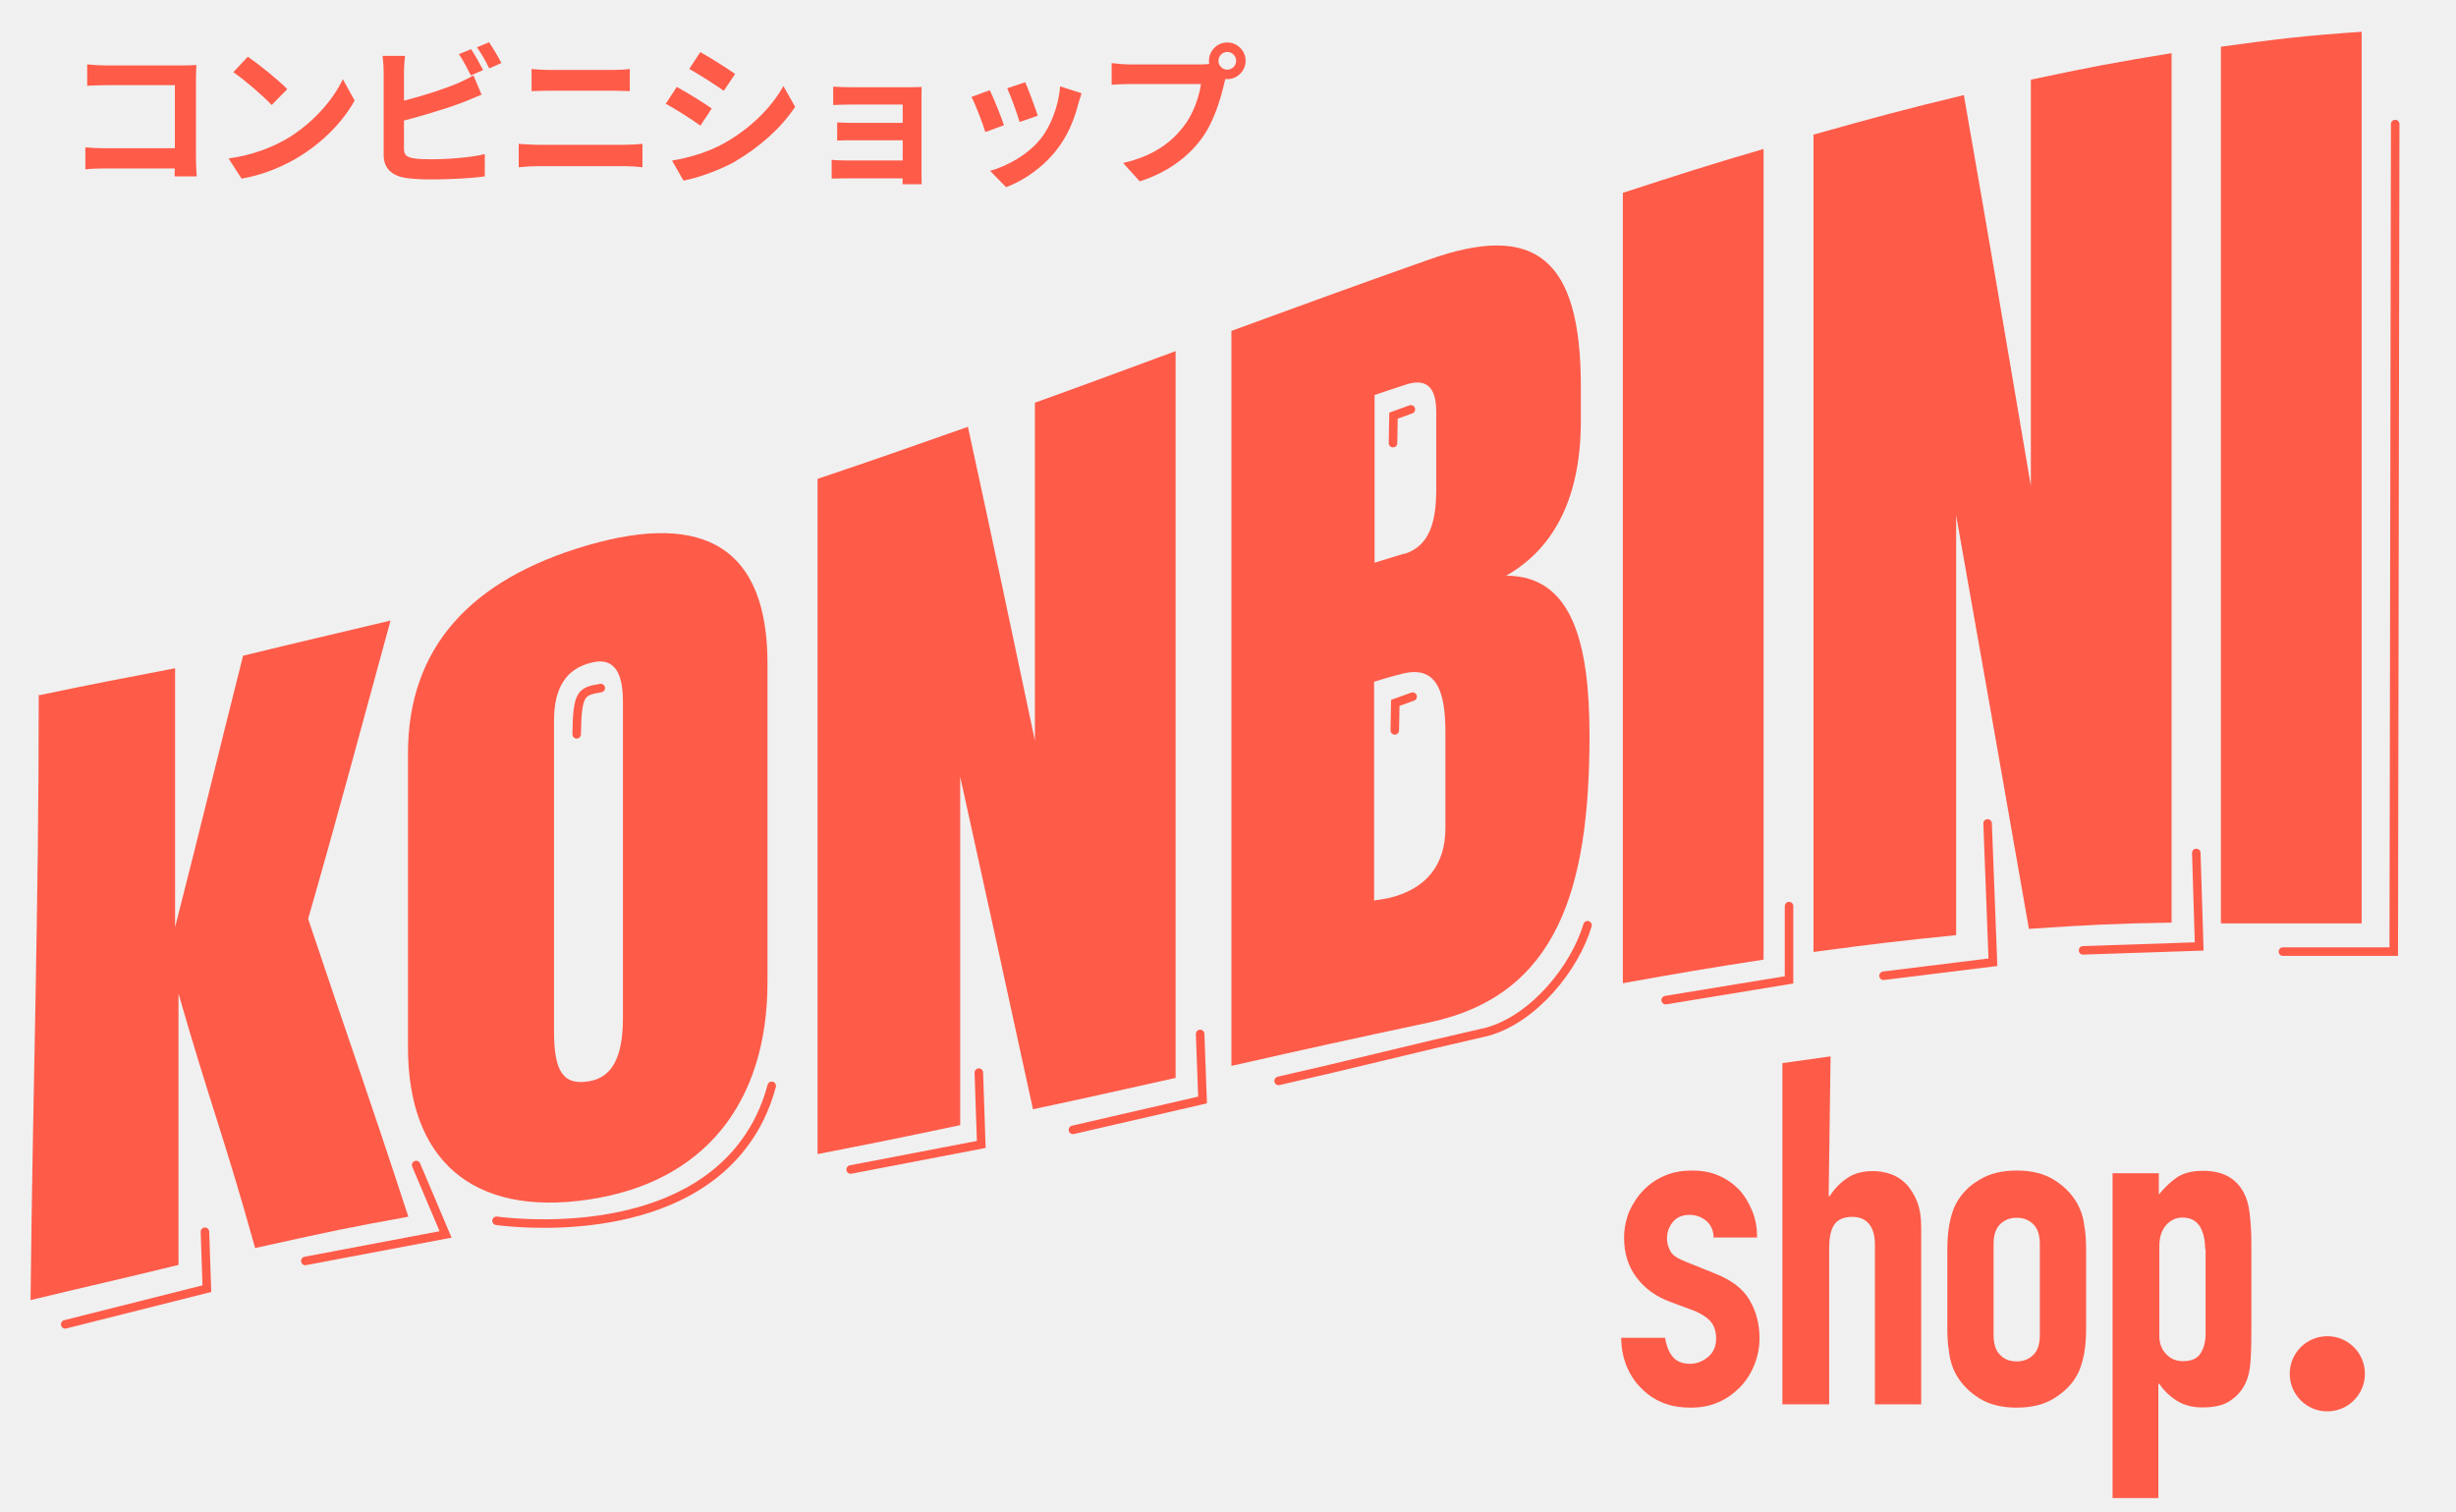
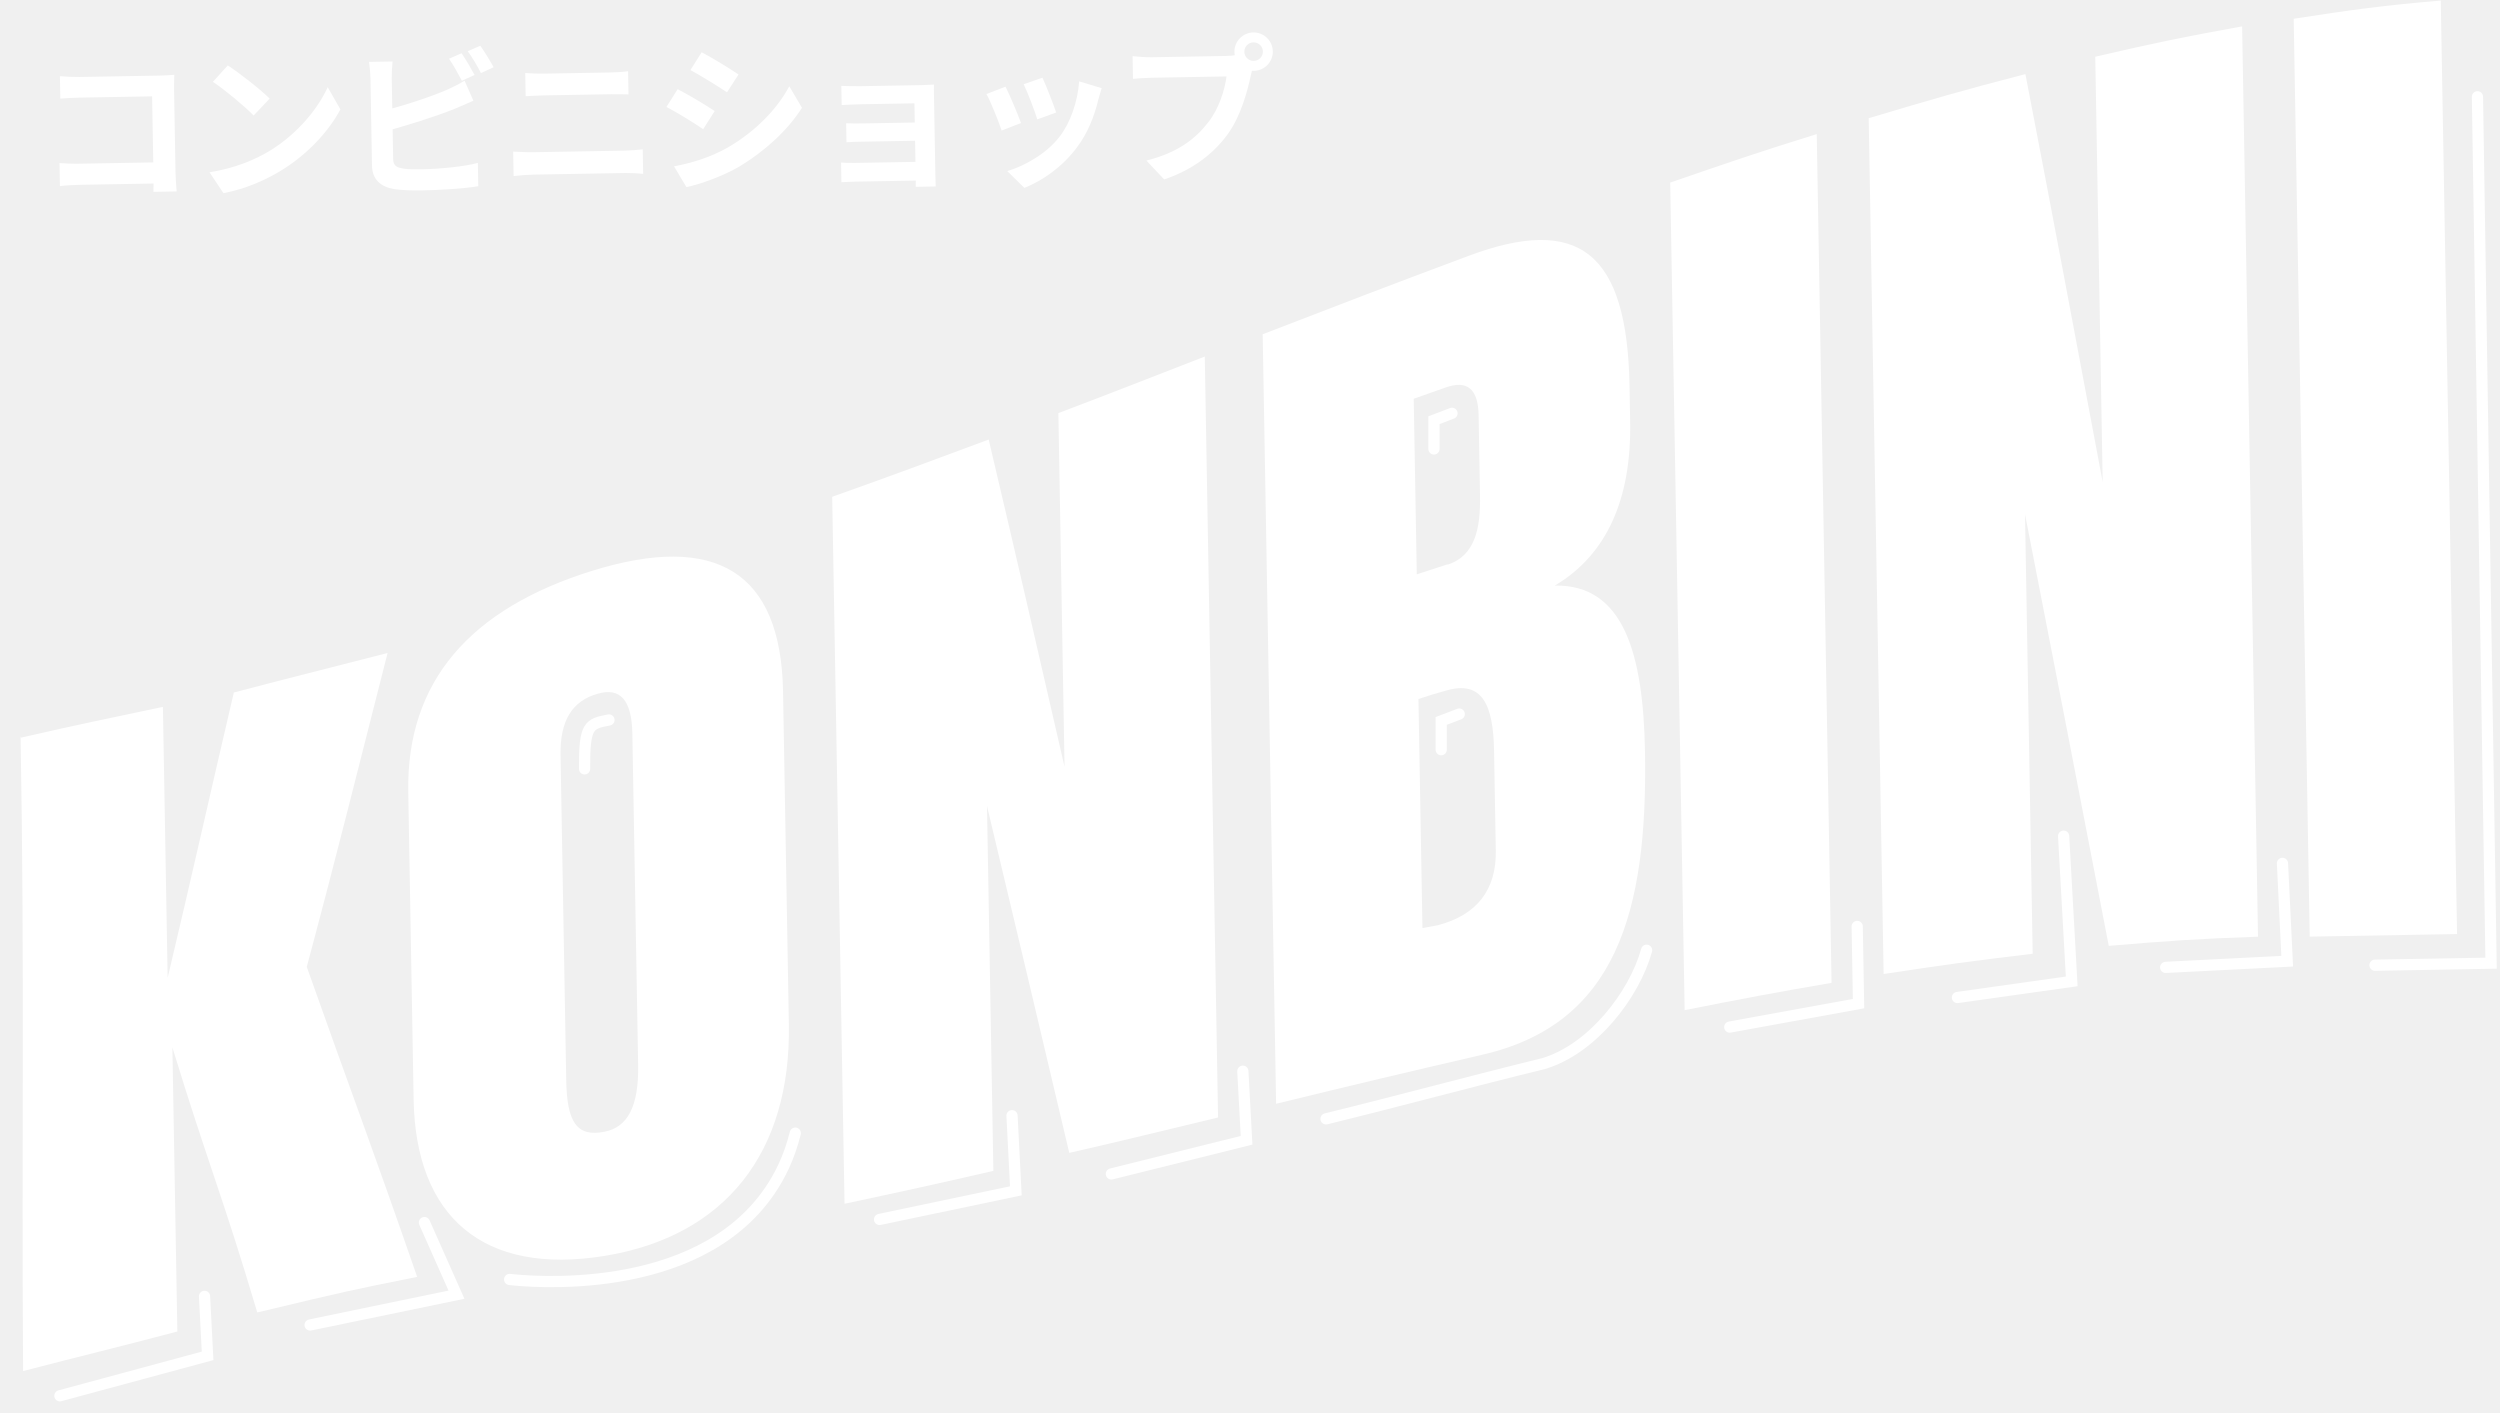
- <svg xmlns="http://www.w3.org/2000/svg" width="78" height="48" viewBox="0 0 78 48" fill="none">
-   <path d="M54.426 39.331C54.426 39.086 54.334 38.887 54.181 38.765C54.028 38.642 53.86 38.581 53.661 38.581C53.431 38.581 53.248 38.657 53.125 38.81C53.003 38.964 52.942 39.132 52.942 39.331C52.942 39.469 52.972 39.591 53.049 39.729C53.11 39.867 53.294 39.974 53.569 40.081L54.441 40.433C54.992 40.647 55.375 40.938 55.574 41.305C55.788 41.672 55.88 42.071 55.88 42.499C55.88 42.805 55.819 43.096 55.712 43.356C55.605 43.616 55.452 43.861 55.253 44.06C55.054 44.259 54.824 44.428 54.564 44.535C54.288 44.657 53.998 44.703 53.676 44.703C53.079 44.703 52.574 44.519 52.176 44.137C51.977 43.953 51.809 43.723 51.687 43.448C51.564 43.172 51.488 42.851 51.488 42.484H52.88C52.911 42.683 52.972 42.882 53.095 43.05C53.217 43.218 53.401 43.31 53.676 43.31C53.891 43.31 54.074 43.234 54.242 43.096C54.411 42.958 54.503 42.759 54.503 42.514C54.503 42.315 54.457 42.132 54.35 41.994C54.242 41.856 54.044 41.718 53.768 41.611L53.064 41.351C52.605 41.183 52.237 40.923 51.977 40.571C51.717 40.234 51.579 39.805 51.579 39.316C51.579 39.01 51.641 38.719 51.748 38.459C51.87 38.198 52.023 37.969 52.222 37.77C52.421 37.571 52.636 37.433 52.896 37.326C53.156 37.219 53.431 37.173 53.737 37.173C54.044 37.173 54.319 37.219 54.564 37.326C54.824 37.433 55.038 37.586 55.222 37.77C55.406 37.969 55.543 38.198 55.651 38.459C55.758 38.719 55.804 39.01 55.804 39.3H54.411L54.426 39.331Z" fill="#FF5B49" />
-   <path d="M56.607 44.612V33.761L58.137 33.547L58.076 37.985H58.107C58.26 37.756 58.444 37.557 58.658 37.419C58.872 37.266 59.148 37.19 59.484 37.19C59.668 37.19 59.852 37.22 60.035 37.281C60.219 37.343 60.387 37.45 60.525 37.587C60.663 37.725 60.785 37.924 60.877 38.138C60.969 38.368 61.015 38.644 61.015 38.965V44.597H59.545V39.516C59.545 39.24 59.484 39.026 59.362 38.873C59.239 38.72 59.056 38.644 58.826 38.644C58.551 38.644 58.352 38.735 58.245 38.904C58.137 39.072 58.092 39.332 58.092 39.654V44.597H56.622L56.607 44.612Z" fill="#FF5B49" />
-   <path d="M61.845 39.729C61.845 39.438 61.86 39.163 61.906 38.902C61.952 38.657 62.013 38.428 62.12 38.229C62.289 37.907 62.549 37.647 62.87 37.464C63.192 37.265 63.59 37.173 64.049 37.173C64.508 37.173 64.906 37.265 65.227 37.464C65.549 37.663 65.793 37.907 65.977 38.229C66.084 38.428 66.161 38.642 66.192 38.902C66.237 39.147 66.253 39.423 66.253 39.729V42.147C66.253 42.453 66.237 42.729 66.192 42.974C66.145 43.218 66.084 43.448 65.977 43.647C65.809 43.968 65.549 44.213 65.227 44.412C64.906 44.611 64.508 44.703 64.049 44.703C63.59 44.703 63.192 44.611 62.87 44.412C62.549 44.213 62.304 43.968 62.12 43.647C62.013 43.448 61.937 43.234 61.906 42.974C61.86 42.729 61.845 42.453 61.845 42.147V39.729ZM63.314 42.392C63.314 42.667 63.375 42.882 63.513 43.019C63.636 43.157 63.819 43.234 64.049 43.234C64.278 43.234 64.447 43.157 64.584 43.019C64.722 42.882 64.783 42.667 64.783 42.392V39.514C64.783 39.239 64.722 39.025 64.584 38.887C64.447 38.749 64.278 38.673 64.049 38.673C63.819 38.673 63.651 38.749 63.513 38.887C63.375 39.025 63.314 39.239 63.314 39.514V42.392Z" fill="#FF5B49" />
-   <path d="M67.093 47.574V37.258H68.562V37.932C68.746 37.717 68.93 37.534 69.129 37.396C69.328 37.258 69.603 37.182 69.971 37.182C70.583 37.182 71.011 37.411 71.256 37.87C71.348 38.039 71.409 38.238 71.44 38.483C71.47 38.727 71.501 39.049 71.501 39.447V42.248C71.501 42.783 71.486 43.181 71.455 43.426C71.394 43.901 71.18 44.268 70.782 44.513C70.583 44.635 70.307 44.696 69.94 44.696C69.649 44.696 69.389 44.635 69.159 44.498C68.93 44.36 68.731 44.176 68.578 43.947H68.547V47.574H67.078H67.093ZM70.032 39.661C70.032 39.355 69.971 39.125 69.863 38.942C69.741 38.758 69.557 38.666 69.312 38.666C69.098 38.666 68.914 38.758 68.777 38.926C68.639 39.095 68.578 39.309 68.578 39.584V42.431C68.578 42.661 68.654 42.86 68.792 42.998C68.93 43.151 69.113 43.227 69.328 43.227C69.603 43.227 69.802 43.135 69.894 42.967C70.001 42.799 70.047 42.584 70.047 42.355V39.661H70.032Z" fill="#FF5B49" />
-   <path d="M73.913 44.821C74.573 44.821 75.107 44.287 75.107 43.627C75.107 42.968 74.573 42.434 73.913 42.434C73.254 42.434 72.72 42.968 72.72 43.627C72.72 44.287 73.254 44.821 73.913 44.821Z" fill="#FF5B49" />
-   <path d="M1.245 22.079C3.128 21.681 3.755 21.574 5.561 21.222V29.441C6.357 26.334 6.908 24.038 7.72 20.824C9.525 20.381 10.49 20.166 12.403 19.707C11.362 23.503 10.826 25.554 9.786 29.181C11.117 33.16 11.607 34.476 12.969 38.639C10.888 39.022 10.872 39.022 8.102 39.634C7.092 36.007 6.679 35.073 5.669 31.553C5.669 35.135 5.669 36.589 5.669 40.17C3.602 40.675 3.006 40.797 0.97 41.287C1.046 34.262 1.23 29.181 1.23 22.049L1.245 22.079Z" fill="#FF5B49" />
-   <path d="M12.957 33.247C12.957 29.513 12.957 27.645 12.957 23.926C12.957 20.575 14.932 18.401 18.666 17.315C22.416 16.228 24.375 17.437 24.375 21.08C24.375 25.12 24.375 27.14 24.375 31.181C24.375 35.038 22.355 37.563 18.666 38.099C14.978 38.635 12.957 36.813 12.957 33.263V33.247ZM18.727 34.334C19.431 34.211 19.784 33.584 19.784 32.329C19.784 28.304 19.784 26.299 19.784 22.273C19.784 21.248 19.431 20.865 18.758 21.049C17.977 21.248 17.595 21.845 17.595 22.886V32.757C17.595 34.028 17.886 34.487 18.727 34.334Z" fill="#FF5B49" />
-   <path d="M25.965 15.207C27.878 14.564 28.827 14.228 30.74 13.554C31.597 17.488 32.01 19.477 32.867 23.518C32.867 19.217 32.867 17.074 32.867 12.789C34.658 12.146 35.546 11.809 37.336 11.151C37.336 20.38 37.336 25.002 37.336 34.231C35.53 34.629 34.627 34.844 32.806 35.226C31.872 30.941 31.413 28.829 30.495 24.666C30.495 29.089 30.495 31.308 30.495 35.731C28.689 36.114 27.771 36.298 25.965 36.65C25.965 28.079 25.965 23.778 25.965 15.207Z" fill="#FF5B49" />
-   <path d="M39.109 10.508C41.62 9.59 42.874 9.131 45.385 8.243C48.752 7.049 50.206 8.197 50.206 12.268V13.37C50.206 15.697 49.425 17.38 47.833 18.283C49.915 18.283 50.481 20.38 50.481 23.364C50.481 28.247 49.456 31.614 45.385 32.471C42.874 33.007 41.62 33.282 39.109 33.849C39.109 24.512 39.109 19.844 39.109 10.524V10.508ZM44.589 17.595C45.446 17.334 45.614 16.493 45.614 15.513V13.079C45.614 12.284 45.293 11.993 44.619 12.223C44.237 12.345 44.038 12.421 43.655 12.544C43.655 14.671 43.655 15.743 43.655 17.87C44.038 17.748 44.221 17.702 44.604 17.579L44.589 17.595ZM44.099 28.522C45.308 28.232 45.905 27.466 45.905 26.288C45.905 25.109 45.905 24.466 45.905 23.257C45.905 21.865 45.584 21.115 44.497 21.405C44.145 21.497 43.977 21.543 43.64 21.65C43.64 24.436 43.64 25.829 43.64 28.599C43.824 28.568 43.915 28.553 44.099 28.522Z" fill="#FF5B49" />
-   <path d="M51.54 6.124C53.33 5.543 54.218 5.252 56.009 4.731C56.009 15.032 56.009 20.19 56.009 30.475C54.218 30.75 53.33 30.903 51.54 31.224C51.54 21.184 51.54 16.164 51.54 6.109V6.124Z" fill="#FF5B49" />
-   <path d="M57.595 4.275C59.508 3.739 60.457 3.479 62.37 3.02C63.227 7.918 63.641 10.397 64.498 15.432C64.498 10.275 64.498 7.688 64.498 2.53C66.288 2.148 67.176 1.979 68.967 1.688C68.967 12.723 68.967 18.249 68.967 29.299C67.161 29.329 66.258 29.375 64.436 29.498C63.503 24.172 63.044 21.539 62.125 16.366C62.125 21.692 62.125 24.371 62.125 29.697C60.319 29.88 59.401 29.988 57.595 30.232C57.595 19.84 57.595 14.652 57.595 4.26V4.275Z" fill="#FF5B49" />
-   <path d="M70.534 1.483C72.325 1.238 73.213 1.131 75.003 1.009V29.323H70.534C70.534 18.196 70.534 12.61 70.534 1.483Z" fill="#FF5B49" />
-   <path d="M2.071 42.057L6.57 40.924L6.509 39.118" stroke="#FF5B49" stroke-width="0.271" stroke-miterlimit="10" stroke-linecap="round" />
-   <path d="M9.697 40.044L14.151 39.202L13.217 36.998" stroke="#FF5B49" stroke-width="0.271" stroke-miterlimit="10" stroke-linecap="round" />
-   <path d="M15.77 38.769C16.229 38.83 21.402 39.458 23.698 36.228C24.004 35.8 24.31 35.233 24.509 34.483" stroke="#FF5B49" stroke-width="0.271" stroke-miterlimit="10" stroke-linecap="round" />
-   <path d="M27.016 37.14L31.164 36.344L31.087 34.063" stroke="#FF5B49" stroke-width="0.271" stroke-miterlimit="10" stroke-linecap="round" />
-   <path d="M34.075 35.881L38.192 34.932L38.115 32.835" stroke="#FF5B49" stroke-width="0.271" stroke-miterlimit="10" stroke-linecap="round" />
-   <path d="M40.608 34.326C42.904 33.806 44.939 33.286 47.235 32.765C48.719 32.352 50.02 30.73 50.418 29.383" stroke="#FF5B49" stroke-width="0.271" stroke-miterlimit="10" stroke-linecap="round" />
-   <path d="M52.9 31.761L56.818 31.118V28.776" stroke="#FF5B49" stroke-width="0.271" stroke-miterlimit="10" stroke-linecap="round" />
-   <path d="M59.819 30.987L63.293 30.558L63.124 26.15" stroke="#FF5B49" stroke-width="0.271" stroke-miterlimit="10" stroke-linecap="round" />
-   <path d="M66.156 30.18L69.844 30.057L69.752 27.088" stroke="#FF5B49" stroke-width="0.271" stroke-miterlimit="10" stroke-linecap="round" />
-   <path d="M72.503 30.22H76.023L76.069 3.941" stroke="#FF5B49" stroke-width="0.271" stroke-miterlimit="10" stroke-linecap="round" />
-   <path d="M44.807 13.001L44.256 13.2L44.241 14.072" stroke="#FF5B49" stroke-width="0.271" stroke-miterlimit="10" stroke-linecap="round" />
-   <path d="M44.864 22.123L44.313 22.322L44.297 23.194" stroke="#FF5B49" stroke-width="0.271" stroke-miterlimit="10" stroke-linecap="round" />
-   <path d="M19.08 21.85C18.468 21.957 18.33 21.987 18.315 23.319" stroke="#FF5B49" stroke-width="0.271" stroke-miterlimit="10" stroke-linecap="round" />
-   <path d="M38.696 1.931C38.696 2.086 38.822 2.212 38.977 2.212C39.133 2.212 39.259 2.086 39.259 1.931C39.259 1.776 39.133 1.649 38.977 1.649C38.822 1.649 38.696 1.776 38.696 1.931ZM38.395 1.931C38.395 1.611 38.657 1.349 38.977 1.349C39.297 1.349 39.559 1.611 39.559 1.931C39.559 2.251 39.297 2.513 38.977 2.513C38.657 2.513 38.395 2.251 38.395 1.931ZM38.987 2.314C38.938 2.406 38.904 2.547 38.88 2.649C38.769 3.124 38.555 3.881 38.148 4.42C37.711 5.002 37.066 5.482 36.197 5.759L35.669 5.176C36.634 4.953 37.182 4.531 37.57 4.041C37.895 3.638 38.08 3.085 38.143 2.668C37.847 2.668 36.246 2.668 35.882 2.668C35.659 2.668 35.431 2.683 35.305 2.692V2.004C35.45 2.023 35.722 2.047 35.882 2.047C36.246 2.047 37.856 2.047 38.128 2.047C38.225 2.047 38.38 2.042 38.507 2.008L38.987 2.314Z" fill="#FF5B49" />
-   <path d="M32.56 2.612C32.652 2.816 32.89 3.452 32.958 3.675L32.381 3.874C32.318 3.641 32.104 3.054 31.988 2.802L32.56 2.612ZM34.35 2.962C34.297 3.122 34.268 3.224 34.239 3.321C34.113 3.811 33.904 4.315 33.574 4.737C33.123 5.324 32.521 5.727 31.954 5.945L31.444 5.426C31.973 5.281 32.652 4.912 33.05 4.407C33.38 4 33.618 3.355 33.671 2.743L34.35 2.962ZM31.435 2.865C31.556 3.112 31.794 3.704 31.886 3.976L31.294 4.194C31.216 3.937 30.969 3.287 30.852 3.078L31.435 2.865Z" fill="#FF5B49" />
-   <path d="M26.462 2.752C26.588 2.762 26.884 2.771 27.063 2.771C27.461 2.771 28.499 2.771 28.902 2.771C29.014 2.771 29.193 2.767 29.271 2.762C29.266 2.83 29.266 2.99 29.266 3.092C29.266 3.286 29.266 5.139 29.266 5.522C29.266 5.6 29.271 5.77 29.271 5.852H28.664C28.669 5.774 28.669 5.59 28.669 5.493C28.669 4.998 28.669 3.48 28.669 3.32C28.48 3.32 27.456 3.32 27.063 3.32C26.884 3.32 26.583 3.329 26.462 3.334V2.752ZM26.588 3.887C26.714 3.897 26.937 3.902 27.122 3.902C27.359 3.902 28.82 3.902 28.951 3.902V4.455C28.815 4.455 27.359 4.455 27.122 4.455C26.937 4.455 26.704 4.455 26.588 4.464V3.887ZM26.413 5.076C26.491 5.085 26.656 5.095 26.83 5.095C27.131 5.095 28.747 5.095 28.955 5.095V5.663C28.689 5.663 27.131 5.663 26.83 5.663C26.69 5.663 26.491 5.672 26.413 5.672V5.076Z" fill="#FF5B49" />
-   <path d="M22.24 1.655C22.56 1.83 23.094 2.17 23.346 2.349L22.987 2.883C22.716 2.693 22.211 2.368 21.891 2.189L22.24 1.655ZM21.343 5.1C21.886 5.008 22.463 4.843 22.992 4.552C23.817 4.091 24.496 3.426 24.879 2.732L25.253 3.392C24.807 4.066 24.118 4.678 23.327 5.139C22.832 5.415 22.134 5.658 21.707 5.735L21.343 5.1ZM21.493 2.761C21.818 2.936 22.352 3.266 22.604 3.445L22.245 3.989C21.973 3.795 21.469 3.47 21.144 3.295L21.493 2.761Z" fill="#FF5B49" />
-   <path d="M16.882 2.191C17.061 2.211 17.285 2.221 17.454 2.221C17.862 2.221 19.196 2.221 19.463 2.221C19.657 2.221 19.861 2.211 20.001 2.191V2.895C19.861 2.89 19.633 2.88 19.463 2.88C19.206 2.88 17.726 2.88 17.454 2.88C17.27 2.88 17.047 2.89 16.882 2.895V2.191ZM16.474 4.569C16.664 4.578 16.892 4.598 17.086 4.598C17.391 4.598 19.565 4.598 19.87 4.598C20.03 4.598 20.239 4.583 20.404 4.569V5.311C20.229 5.291 20.011 5.277 19.87 5.277C19.565 5.277 17.391 5.277 17.086 5.277C16.892 5.277 16.659 5.291 16.474 5.311V4.569Z" fill="#FF5B49" />
-   <path d="M14.96 1.56C15.081 1.74 15.251 2.045 15.343 2.225L14.955 2.395C14.853 2.196 14.707 1.909 14.576 1.72L14.96 1.56ZM15.532 1.342C15.658 1.526 15.838 1.832 15.925 2.002L15.537 2.171C15.44 1.968 15.28 1.686 15.149 1.502L15.532 1.342ZM12.864 1.774C12.845 1.919 12.83 2.137 12.83 2.278C12.83 2.574 12.83 4.359 12.83 4.723C12.83 4.937 12.927 4.99 13.145 5.029C13.291 5.053 13.49 5.058 13.703 5.058C14.213 5.058 14.994 5 15.396 4.893V5.601C14.935 5.669 14.203 5.698 13.669 5.698C13.354 5.698 13.058 5.679 12.849 5.645C12.432 5.567 12.185 5.339 12.185 4.917C12.185 4.359 12.185 2.579 12.185 2.278C12.185 2.167 12.17 1.919 12.151 1.774H12.864ZM12.544 3.263C13.17 3.127 13.999 2.865 14.509 2.657C14.678 2.584 14.843 2.506 15.037 2.395L15.294 3.006C15.11 3.083 14.892 3.176 14.732 3.239C14.159 3.457 13.209 3.743 12.549 3.898L12.544 3.263Z" fill="#FF5B49" />
-   <path d="M7.871 1.802C8.206 2.03 8.837 2.534 9.123 2.83L8.628 3.335C8.376 3.063 7.764 2.534 7.41 2.292L7.871 1.802ZM7.26 5.033C8.021 4.926 8.647 4.679 9.118 4.402C9.947 3.907 10.578 3.17 10.889 2.515L11.262 3.194C10.898 3.854 10.253 4.523 9.472 4.994C8.977 5.29 8.351 5.557 7.672 5.673L7.26 5.033Z" fill="#FF5B49" />
-   <path d="M2.769 2.045C2.953 2.064 3.201 2.079 3.371 2.079H5.816C5.956 2.079 6.155 2.069 6.238 2.064C6.233 2.181 6.223 2.37 6.223 2.516V5.029C6.223 5.198 6.238 5.451 6.247 5.601H5.544C5.549 5.455 5.554 5.281 5.554 5.101V2.705H3.371C3.167 2.705 2.905 2.714 2.769 2.724V2.045ZM2.711 4.679C2.876 4.694 3.094 4.708 3.312 4.708H5.937V5.349H3.332C3.143 5.349 2.871 5.358 2.711 5.378V4.679Z" fill="#FF5B49" />
+ <svg xmlns="http://www.w3.org/2000/svg" width="5695" height="3218" viewBox="0 0 5695 3218" fill="none">
+   <path d="M48.089 1680.32C188.952 1647.96 235.94 1639.09 371.116 1610.29L381.89 2227.55C437.59 1993.17 475.961 1820.02 532.669 1577.57C667.725 1541.87 739.86 1524.51 882.942 1487.52C809.754 1773.95 772.211 1928.68 698.802 2202.47C804.023 2499.59 842.531 2597.8 950.291 2908.67C794.465 2940.14 793.316 2940.16 586.065 2989.77C505.445 2718.67 473.185 2649.09 392.705 2386.04C397.4 2655.01 399.306 2764.21 404.001 3033.19C249.485 3073.83 204.817 3083.81 52.579 3123.26C49.117 2595.55 56.25 2213.69 46.9 1678.04L48.089 1680.32Z" fill="white" />
+   <path d="M942.226 2504.03C937.33 2223.56 934.883 2083.32 930.007 1804C925.613 1552.27 1071.05 1386.46 1350.09 1299.95C1630.29 1213.42 1779 1301.66 1783.78 1575.23C1789.08 1878.69 1791.72 2030.42 1797.02 2333.88C1802.08 2623.55 1653.66 2815.86 1377.34 2860.93C1101.02 2905.99 946.901 2771.85 942.246 2505.18L942.226 2504.03ZM1377 2578.08C1429.71 2567.96 1455.33 2520.37 1453.68 2426.11C1448.41 2123.8 1445.78 1973.22 1440.5 1670.91C1439.16 1593.9 1412.22 1565.62 1361.88 1580.3C1303.52 1596.26 1275.57 1641.59 1276.93 1719.76L1289.87 2461.17C1291.54 2556.57 1313.98 2590.67 1377 2578.08Z" fill="white" />
+   <path d="M1895.74 1131.71C2038.58 1080.93 2109.41 1054.39 2252.21 1001.31C2321.73 1295.6 2355.38 1444.49 2425.04 1746.82C2419.41 1423.82 2416.6 1262.9 2410.98 941.046C2544.62 890.421 2610.85 863.969 2744.48 812.195C2756.58 1505.32 2762.63 1852.46 2774.73 2545.59C2639.62 2577.85 2572.08 2595.12 2435.79 2626.25C2360.06 2305.62 2322.81 2147.59 2248.38 1836.14C2254.18 2168.34 2257.09 2335.01 2262.89 2667.21C2127.75 2698.31 2059.02 2713.31 1923.85 2742.12C1912.61 2098.41 1906.97 1775.41 1895.74 1131.71Z" fill="white" />
+   <path d="M2876.38 761.454C3063.69 689.196 3157.35 653.066 3344.7 583.107C3596.01 489.034 3706.72 573.338 3712.06 879.097L3713.5 961.858C3716.55 1136.58 3660.13 1264.04 3541.77 1333.95C3698.1 1331.22 3743.38 1487.95 3747.29 1712.1C3753.69 2078.78 3681.09 2333.01 3376.46 2402.71C3188.65 2446.24 3094.75 2468.57 2906.98 2514.39C2894.74 1813.22 2888.62 1462.63 2876.4 762.604L2876.38 761.454ZM3297.18 1286.47C3361.21 1265.81 3372.75 1202.37 3371.47 1128.8L3368.28 946.038C3367.24 886.265 3342.72 864.847 3292.44 882.972C3263.86 892.669 3249.02 898.677 3220.44 908.374C3223.23 1068.15 3224.64 1148.61 3227.43 1308.39C3256 1298.69 3269.74 1295 3298.31 1285.31L3297.18 1286.47ZM3274.73 2107.84C3365.15 2084.41 3408.98 2026.16 3407.43 1937.65C3405.89 1849.14 3405.05 1800.86 3403.46 1710.05C3401.64 1605.45 3376.51 1549.55 3295.28 1572.81C3268.96 1580.17 3256.38 1583.84 3231.23 1592.33C3234.88 1801.53 3236.71 1906.13 3240.34 2114.19C3254.1 2111.65 3260.97 2110.38 3274.73 2107.84Z" fill="white" />
+   <path d="M3804.72 415.938C3938.44 369.911 4004.73 346.907 4138.54 305.478C4152.04 1079.07 4158.8 1466.44 4172.28 2238.88C4038.16 2261.92 3971.69 2274.58 3837.62 2301.07C3824.46 1547.01 3817.88 1169.99 3804.7 414.789L3804.72 415.938Z" fill="white" />
+   <path d="M4256.88 269.308C4399.86 226.568 4470.79 205.783 4613.87 168.791C4684.66 535.498 4718.95 721.17 4789.92 1098.22C4783.16 710.85 4779.77 516.59 4773.01 129.219C4906.99 98.135 4973.44 84.327 5107.55 60.14C5122.01 888.906 5129.26 1303.86 5143.74 2133.78C5008.15 2138.45 4940.39 2143.08 4803.76 2154.66C4726.66 1755.87 4688.73 1558.76 4612.98 1171.45C4619.96 1571.46 4623.47 1772.62 4630.45 2172.63C4495.06 2188.8 4426.23 2198.05 4290.91 2218.81C4277.29 1438.32 4270.49 1048.65 4256.86 268.158L4256.88 269.308Z" fill="white" />
+   <path d="M5225.04 42.752C5359.21 22.012 5425.74 12.803 5560.07 1.259L5597.19 2127.77L5261.54 2133.63C5246.95 1297.97 5239.63 878.415 5225.04 42.752Z" fill="white" />
+   <path d="M136.43 3179.6L472.889 3088.65L465.924 2953.09" stroke="white" stroke-width="25.536" stroke-miterlimit="10" stroke-linecap="round" />
+   <path d="M706.469 3018.33L1039.86 2949.27L966.854 2784.97" stroke="white" stroke-width="25.536" stroke-miterlimit="10" stroke-linecap="round" />
+   <path d="M1160.95 2914.59C1195.51 2918.59 1584.85 2958.94 1753.04 2713.39C1775.47 2680.8 1797.71 2637.87 1811.67 2581.29" stroke="white" stroke-width="25.536" stroke-miterlimit="10" stroke-linecap="round" />
+   <path d="M2003.63 2777.9L2314.1 2712.69L2305.36 2541.52" stroke="white" stroke-width="25.536" stroke-miterlimit="10" stroke-linecap="round" />
+   <path d="M2531.73 2674.21L2839.69 2597.55L2831.19 2440.17" stroke="white" stroke-width="25.536" stroke-miterlimit="10" stroke-linecap="round" />
+   <path d="M3020.66 2548.75C3192.4 2506.66 3344.6 2464.91 3516.33 2422.81C3627.29 2389.83 3722.87 2266.28 3750.99 2164.61" stroke="white" stroke-width="25.536" stroke-miterlimit="10" stroke-linecap="round" />
+   <path d="M3940.35 2339.68L4233.77 2286.26L4230.7 2110.4" stroke="white" stroke-width="25.536" stroke-miterlimit="10" stroke-linecap="round" />
+   <path d="M4459 2272.32L4719.36 2235.58L4700.94 1904.75" stroke="white" stroke-width="25.536" stroke-miterlimit="10" stroke-linecap="round" />
+   <path d="M4933.4 2203.68L5210.26 2189.65L5199.47 1966.77" stroke="white" stroke-width="25.536" stroke-miterlimit="10" stroke-linecap="round" />
+   <path d="M5410.26 2198.74L5674.64 2194.12L5643.64 220.427" stroke="white" stroke-width="25.536" stroke-miterlimit="10" stroke-linecap="round" />
+   <path d="M3307.69 941.54L3266.57 957.205L3266.57 1022.74" stroke="white" stroke-width="25.536" stroke-miterlimit="10" stroke-linecap="round" />
+   <path d="M3324.19 1626.62L3283.07 1642.28L3283.06 1707.82" stroke="white" stroke-width="25.536" stroke-miterlimit="10" stroke-linecap="round" />
+   <path d="M1387.22 1640.08C1341.38 1648.93 1331.07 1651.41 1331.67 1751.44" stroke="white" stroke-width="25.536" stroke-miterlimit="10" stroke-linecap="round" />
+   <path d="M2834.62 118.005C2834.82 129.664 2844.46 138.972 2856.12 138.769C2867.78 138.565 2877.09 128.926 2876.89 117.267C2876.68 105.607 2867.04 96.3 2855.38 96.503C2843.73 96.707 2834.42 106.345 2834.62 118.005ZM2812.03 118.399C2811.61 94.351 2830.94 74.333 2854.99 73.913C2879.04 73.493 2899.06 92.825 2899.48 116.873C2899.9 140.92 2880.56 160.939 2856.52 161.359C2832.47 161.778 2812.45 142.447 2812.03 118.399ZM2856.98 146.407C2853.46 153.394 2851.1 164.005 2849.41 171.688C2841.65 207.541 2826.61 264.661 2796.71 305.639C2764.68 349.934 2716.85 386.851 2651.99 408.758L2611.52 365.728C2683.73 347.702 2724.35 315.285 2752.86 277.976C2776.74 247.308 2789.86 205.529 2794.05 174.112C2771.83 174.5 2651.59 176.599 2624.26 177.076C2607.5 177.368 2590.39 178.76 2580.93 179.654L2580.03 127.916C2590.99 129.182 2611.42 130.648 2623.45 130.438C2650.77 129.961 2771.74 127.85 2792.14 127.493C2799.43 127.366 2811.08 126.798 2820.51 124.082L2856.98 146.407Z" fill="white" />
+   <path d="M2374.71 176.973C2381.9 192.155 2400.58 239.574 2405.98 256.246L2362.88 271.941C2357.84 254.535 2341.04 210.727 2331.96 191.933L2374.71 176.973ZM2509.61 200.86C2505.81 212.954 2503.76 220.643 2501.7 227.969C2492.87 264.934 2477.87 303.101 2453.64 335.232C2420.53 379.911 2375.88 410.941 2333.53 428.082L2294.59 389.763C2334.12 378.139 2384.64 349.558 2413.86 311.143C2438.1 280.104 2455.11 231.333 2458.32 185.354L2509.61 200.86ZM2290.51 197.395C2299.94 215.818 2318.57 259.958 2325.85 280.242L2281.68 297.413C2275.52 278.204 2256.08 229.705 2247.06 214.19L2290.51 197.395Z" fill="white" />
+   <path d="M1916.56 195.64C1926.04 196.204 1948.28 196.544 1961.76 196.309C1991.64 195.788 2069.61 194.427 2099.85 193.899C2108.23 193.752 2121.71 193.153 2127.53 192.687C2127.26 197.794 2127.47 209.818 2127.6 217.469C2127.86 232.044 2130.29 371.228 2130.79 400.012C2130.89 405.842 2131.48 418.588 2131.58 424.782L2086.04 425.577C2086.3 419.741 2086.06 405.896 2085.93 398.608C2085.28 361.444 2083.29 247.4 2083.08 235.376C2068.87 235.624 1991.99 236.966 1962.48 237.481C1949 237.717 1926.42 238.84 1917.32 239.363L1916.56 195.64ZM1927.52 280.735C1937.01 281.298 1953.77 281.37 1967.62 281.128C1985.47 280.816 2095.14 278.902 2104.98 278.73L2105.71 320.267C2095.5 320.445 1986.2 322.353 1968.34 322.665C1954.5 322.906 1937.01 323.212 1928.28 324.093L1927.52 280.735ZM1915.96 370.231C1921.8 370.858 1934.2 371.371 1947.32 371.142C1969.91 370.747 2091.24 368.629 2106.91 368.356L2107.65 410.986C2087.61 411.336 1970.65 413.377 1948.06 413.771C1937.5 413.956 1922.57 414.945 1916.74 415.047L1915.96 370.231Z" fill="white" />
+   <path d="M1598.35 119.063C1622.63 131.761 1663.15 156.566 1682.34 169.716L1656.07 210.266C1635.42 196.413 1597.1 172.662 1572.82 159.601L1598.35 119.063ZM1535.46 378.934C1576.15 371.299 1619.29 358.154 1658.62 335.599C1719.96 299.904 1770.1 249.097 1797.97 196.491L1826.9 245.554C1794.26 296.785 1743.32 343.597 1684.54 379.247C1647.73 400.665 1595.58 419.798 1563.62 426.188L1535.46 378.934ZM1543.69 203.116C1568.33 215.807 1608.84 239.884 1628.03 253.034L1601.78 294.313C1581.12 280.095 1542.8 256.344 1518.16 243.654L1543.69 203.116Z" fill="white" />
+   <path d="M1196.5 166.302C1210.01 167.525 1226.78 167.961 1239.54 167.738C1270.14 167.204 1370.34 165.455 1390.38 165.105C1404.96 164.851 1420.25 163.855 1430.79 162.213L1431.71 215.045C1421.14 214.865 1404 214.435 1391.25 214.658C1371.93 214.995 1260.81 216.935 1240.4 217.291C1226.56 217.532 1209.81 218.554 1197.43 219.134L1196.5 166.302ZM1169.01 345.372C1183.24 345.852 1200.39 347.011 1214.96 346.757C1237.92 346.356 1401.15 343.507 1424.1 343.106C1436.13 342.896 1451.78 341.53 1464.14 340.22L1465.12 395.967C1451.98 394.738 1435.56 393.932 1424.99 394.116C1402.04 394.517 1238.81 397.366 1215.85 397.767C1201.28 398.021 1183.81 399.419 1169.99 401.118L1169.01 345.372Z" fill="white" />
+   <path d="M1051.4 121.285C1060.74 134.607 1073.9 157.339 1081.05 170.699L1052.13 183.961C1044.21 169.156 1032.91 147.849 1022.82 133.811L1051.4 121.285ZM1094.11 104.138C1103.82 117.818 1117.7 140.538 1124.48 153.176L1095.56 166.437C1088 151.261 1075.61 130.338 1065.53 116.664L1094.11 104.138ZM894.275 140.064C893.008 151.02 892.201 167.435 892.386 178.002C892.774 200.227 895.114 334.311 895.591 361.638C895.871 377.67 903.228 381.55 919.675 384.179C930.638 385.81 945.583 385.914 961.614 385.634C999.872 384.966 1058.46 379.57 1088.56 371.026L1089.49 424.222C1054.96 429.927 999.983 433.074 959.903 433.773C936.22 434.187 913.969 433.117 898.257 430.84C866.821 425.558 847.939 408.757 847.386 377.058C846.655 335.157 844.321 201.438 843.926 178.848C843.78 170.467 842.363 151.904 840.714 140.999L894.275 140.064ZM872.18 252.342C919.004 241.319 980.966 220.556 1018.95 204.221C1031.61 198.533 1043.89 192.487 1058.32 183.853L1078.43 229.424C1064.69 235.496 1048.41 242.705 1036.47 247.651C993.765 264.798 922.726 287.542 873.377 300.066L872.18 252.342Z" fill="white" />
+   <path d="M518.925 149.012C544.364 165.698 592.392 202.764 614.277 224.615L577.774 263.157C558.471 243.083 511.869 204.17 484.953 186.416L518.925 149.012ZM477.251 392.475C534.315 383.461 580.993 364.058 615.973 342.673C677.63 304.421 724.03 248.212 746.49 198.617L775.436 249.137C748.974 299.167 701.392 350.294 643.347 386.66C606.571 409.535 559.919 430.395 509.061 440.03L477.251 392.475Z" fill="white" />
+   <path d="M136.489 173.589C150.36 174.804 168.962 175.573 181.714 175.35L365.35 172.145C375.917 171.961 390.843 170.971 397.03 170.499C396.819 179.25 396.338 193.472 396.529 204.403L399.823 393.14C400.046 405.893 401.47 424.82 402.396 436.102L349.564 437.025C349.737 426.088 349.873 412.964 349.637 399.483L346.496 219.491L182.535 222.353C167.232 222.62 147.569 223.692 137.38 224.599L136.489 173.589ZM135.571 371.511C147.978 372.388 164.393 373.195 180.789 372.908L377.906 369.468L378.746 417.563L183.086 420.978C168.876 421.226 148.485 422.311 136.486 423.978L135.571 371.511Z" fill="white" />
</svg>
